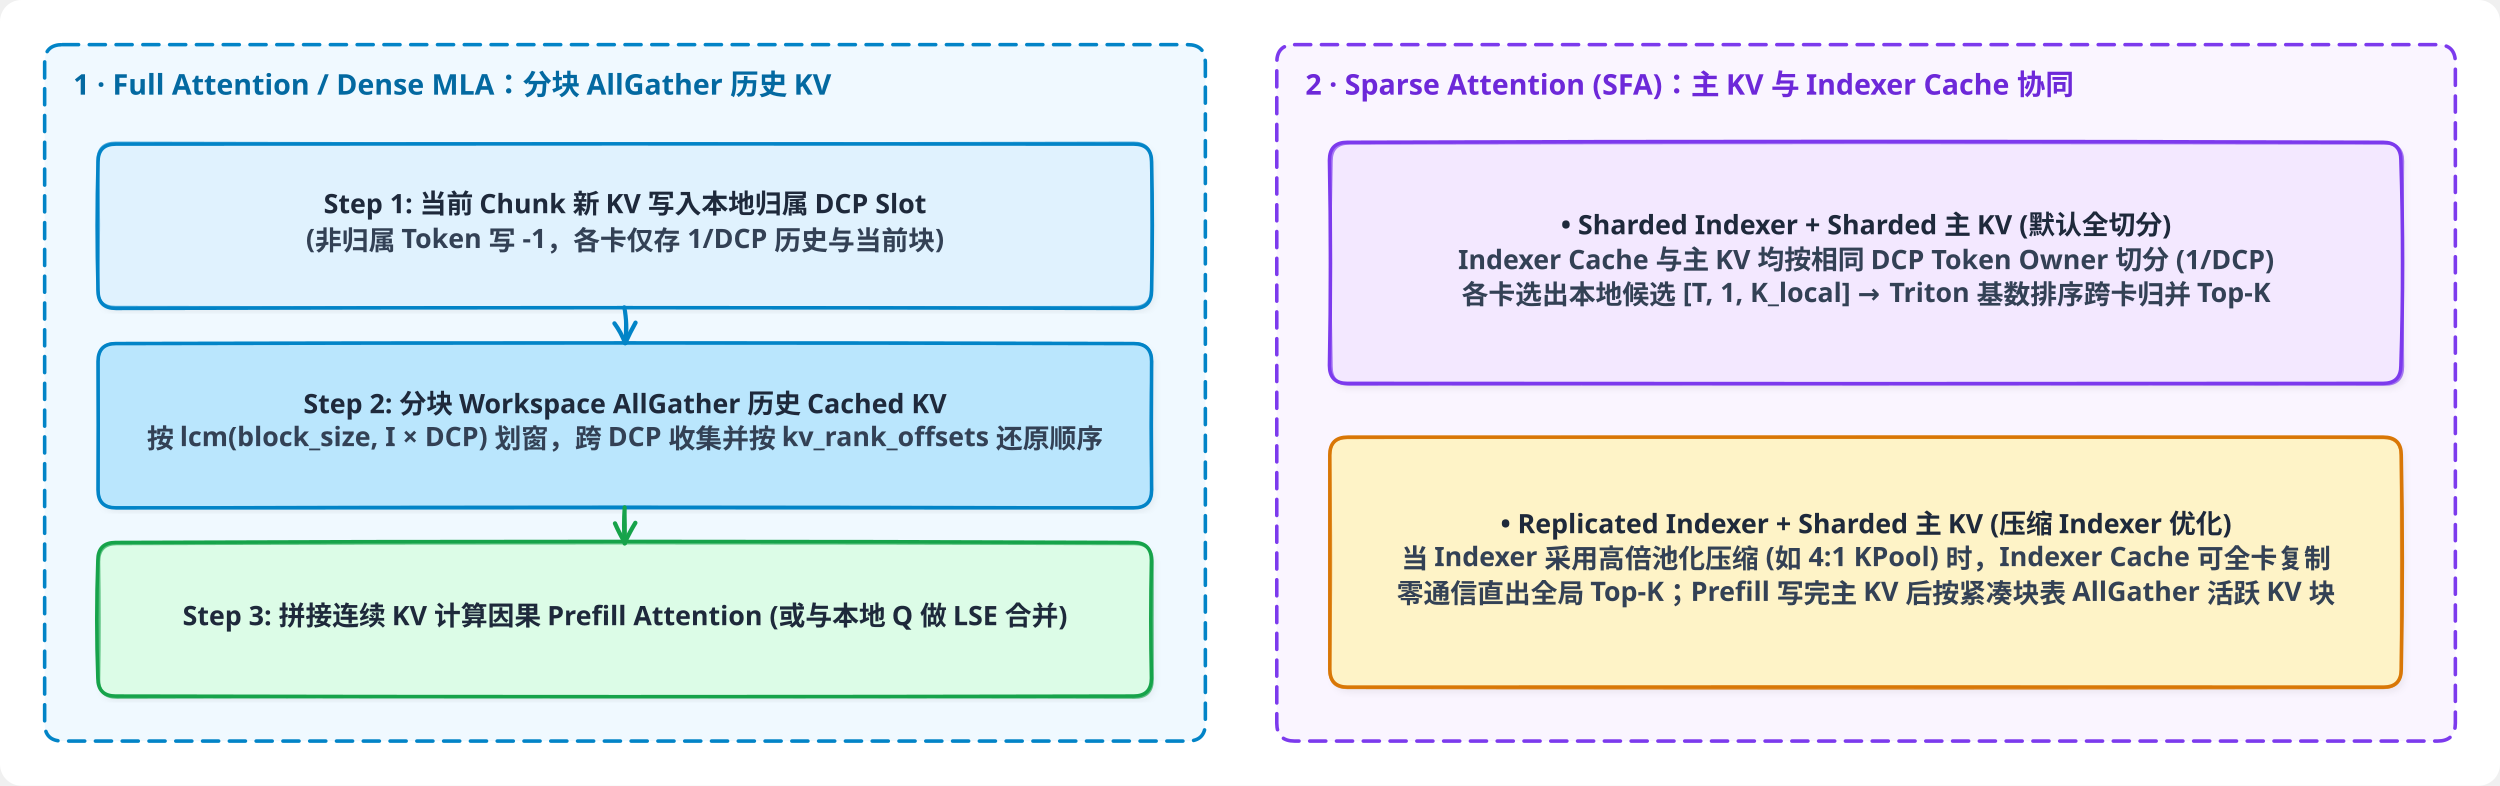
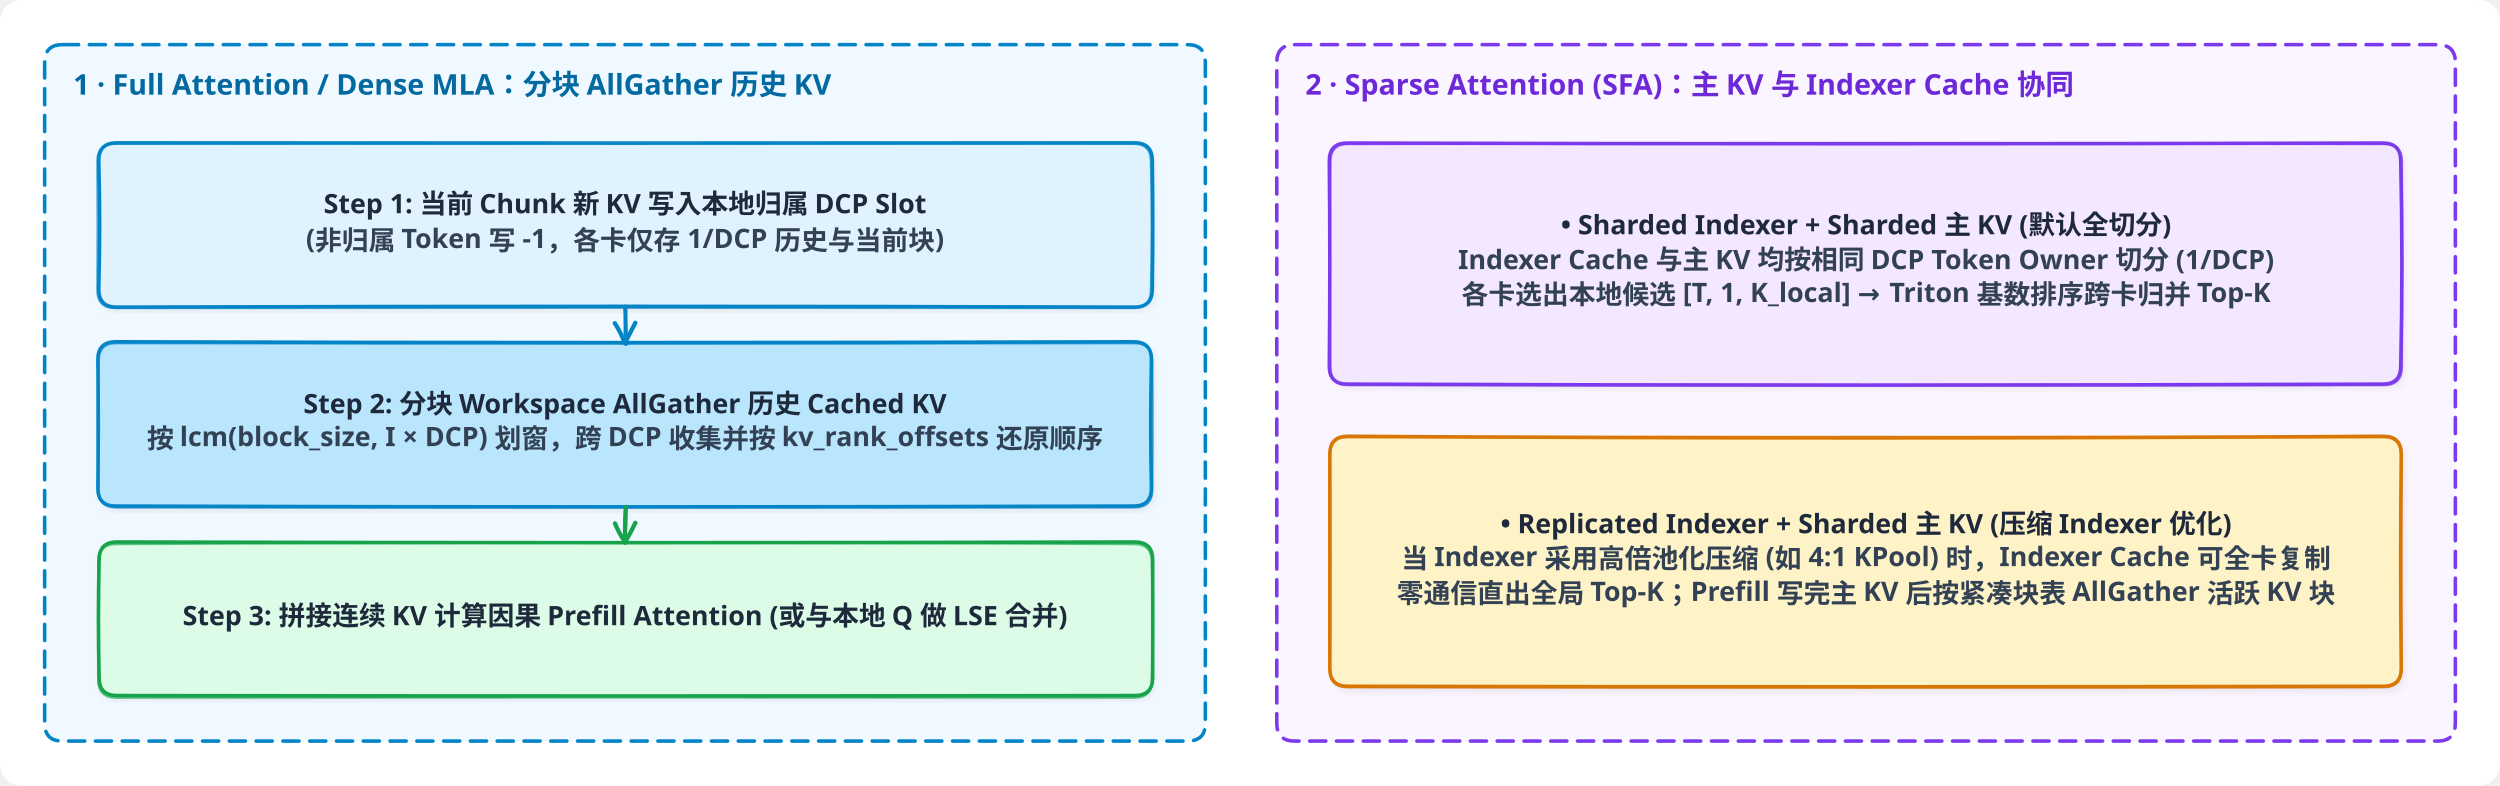
<svg xmlns="http://www.w3.org/2000/svg" viewBox="0 0 1400 440" width="1400" height="440" font-family="'Comic Sans MS', 'Segoe Print', 'Bradley Hand', 'Chalkboard SE', 'Microsoft YaHei', sans-serif">
  <defs>
    <filter id="paper-shadow" x="-2%" y="-2%" width="104%" height="106%">
      <feDropShadow dx="1.5" dy="2.5" stdDeviation="2" flood-color="#0f172a" flood-opacity="0.07" />
    </filter>
  </defs>
  <rect x="0" y="0" width="1400" height="440" fill="#ffffff" rx="12" />
  <path d="M 35.0 25 L 665.0 25 Q 675 25 675 35.0 L 675 405.0 Q 675 415 665.0 415 L 35.0 415 Q 25 415 25 405.0 L 25 35.0 Q 25 25 35.0 25 Z" fill="#f0f9ff" stroke="none" />
  <path d="M 35.0 25 L 665.0 25 Q 675 25 675 35.0 L 675 405.0 Q 675 415 665.0 415 L 35.0 415 Q 25 415 25 405.0 L 25 35.0 Q 25 25 35.0 25 Z" fill="none" stroke="#0284c7" stroke-width="2" stroke-linecap="round" stroke-linejoin="round" opacity="1" stroke-dasharray="9 6" />
  <path d="M 65.0 80 L 635.0 80 Q 645 80 645 90.0 L 645 162.0 Q 645 172 635.0 172 L 65.0 172 Q 55 172 55 162.0 L 55 90.0 Q 55 80 65.0 80 Z" fill="#e0f2fe" stroke="none" filter="url(#paper-shadow)" />
-   <path d="M 64.9 80.7 Q 350.0 80.4 634.9 80.7 Q 644.9 80.7 644.9 90.7 Q 645.7 126.0 644.9 162.7 Q 644.9 172.7 634.9 172.7 Q 350.0 171.9 64.9 172.7 Q 54.9 172.7 54.9 162.7 Q 53.9 126.0 54.9 90.7 Q 54.9 80.7 64.9 80.7" fill="none" stroke="#0284c7" stroke-width="2" stroke-linecap="round" stroke-linejoin="round" opacity="1" />
-   <path d="M 64.7 80.0 Q 350.0 80.8 634.7 80.0 Q 644.7 80.0 644.7 90.0 Q 645.2 126.0 644.7 162.0 Q 644.7 172.0 634.7 172.0 Q 350.0 172.5 64.7 172.0 Q 54.7 172.0 54.7 162.0 Q 55.9 126.0 54.7 90.0 Q 54.7 80.0 64.7 80.0" fill="none" stroke="#0284c7" stroke-width="1.5" stroke-linecap="round" stroke-linejoin="round" opacity="0.65" />
+   <path d="M 65.3 80.0 Q 350.0 80.3 635.3 80.0 Q 645.3 80.0 645.3 90.0 Q 645.8 126.0 645.3 162.0 Q 645.3 172.0 635.3 172.0 Q 350.0 171.1 65.3 172.0 Q 55.3 172.0 55.3 162.0 Q 56.3 126.0 55.3 90.0 Q 55.3 80.0 65.3 80.0" fill="none" stroke="#0284c7" stroke-width="2" stroke-linecap="round" stroke-linejoin="round" opacity="1" />
+   <path d="M 64.6 80.4 Q 350.0 79.8 634.6 80.4 Q 644.6 80.4 644.6 90.4 Q 645.5 126.0 644.6 162.4 Q 644.6 172.4 634.6 172.4 Q 350.0 172.1 64.6 172.4 Q 54.6 172.4 54.6 162.4 Q 54.9 126.0 54.6 90.4 Q 54.6 80.4 64.6 80.4" fill="none" stroke="#0284c7" stroke-width="1.5" stroke-linecap="round" stroke-linejoin="round" opacity="0.65" />
  <path d="M 65.0 192 L 635.0 192 Q 645 192 645 202.0 L 645 274.0 Q 645 284 635.0 284 L 65.0 284 Q 55 284 55 274.0 L 55 202.0 Q 55 192 65.0 192 Z" fill="#bae6fd" stroke="none" filter="url(#paper-shadow)" />
-   <path d="M 64.9 192.4 Q 350.0 191.7 634.9 192.4 Q 644.9 192.4 644.9 202.4 Q 644.6 238.0 644.9 274.4 Q 644.9 284.4 634.9 284.4 Q 350.0 284.2 64.9 284.4 Q 54.9 284.4 54.9 274.4 Q 55.1 238.0 54.9 202.4 Q 54.9 192.4 64.9 192.4" fill="none" stroke="#0284c7" stroke-width="2" stroke-linecap="round" stroke-linejoin="round" opacity="1" />
-   <path d="M 65.0 192.3 Q 350.0 191.6 635.0 192.3 Q 645.0 192.3 645.0 202.3 Q 644.0 238.0 645.0 274.3 Q 645.0 284.3 635.0 284.3 Q 350.0 283.1 65.0 284.3 Q 55.0 284.3 55.0 274.3 Q 55.0 238.0 55.0 202.3 Q 55.0 192.3 65.0 192.3" fill="none" stroke="#0284c7" stroke-width="1.5" stroke-linecap="round" stroke-linejoin="round" opacity="0.65" />
+   <path d="M 64.8 191.4 Q 350.0 192.3 634.8 191.4 Q 644.8 191.4 644.8 201.4 Q 644.0 238.0 644.8 273.4 Q 644.8 283.4 634.8 283.4 Q 350.0 284.3 64.8 283.4 Q 54.8 283.4 54.8 273.4 Q 55.3 238.0 54.8 201.4 Q 54.8 191.4 64.8 191.4" fill="none" stroke="#0284c7" stroke-width="2" stroke-linecap="round" stroke-linejoin="round" opacity="1" />
+   <path d="M 65.2 192.1 Q 350.0 192.6 635.2 192.1 Q 645.2 192.1 645.2 202.1 Q 645.6 238.0 645.2 274.1 Q 645.2 284.1 635.2 284.1 Q 350.0 283.9 65.2 284.1 Q 55.2 284.1 55.2 274.1 Q 54.2 238.0 55.2 202.1 Q 55.2 192.1 65.2 192.1" fill="none" stroke="#0284c7" stroke-width="1.5" stroke-linecap="round" stroke-linejoin="round" opacity="0.65" />
  <path d="M 65.0 304 L 635.0 304 Q 645 304 645 314.0 L 645 380.0 Q 645 390 635.0 390 L 65.0 390 Q 55 390 55 380.0 L 55 314.0 Q 55 304 65.0 304 Z" fill="#dcfce7" stroke="none" filter="url(#paper-shadow)" />
-   <path d="M 64.8 303.8 Q 350.0 302.6 634.8 303.8 Q 644.8 303.8 644.8 313.8 Q 644.1 347.0 644.8 379.8 Q 644.8 389.8 634.8 389.8 Q 350.0 390.5 64.8 389.8 Q 54.8 389.8 54.8 379.8 Q 53.6 347.0 54.8 313.8 Q 54.8 303.8 64.8 303.8" fill="none" stroke="#16a34a" stroke-width="2" stroke-linecap="round" stroke-linejoin="round" opacity="1" />
-   <path d="M 65.4 304.6 Q 350.0 303.7 635.4 304.6 Q 645.4 304.6 645.4 314.6 Q 645.3 347.0 645.4 380.6 Q 645.4 390.6 635.4 390.6 Q 350.0 389.7 65.4 390.6 Q 55.4 390.6 55.4 380.6 Q 55.9 347.0 55.4 314.6 Q 55.4 304.6 65.4 304.6" fill="none" stroke="#16a34a" stroke-width="1.5" stroke-linecap="round" stroke-linejoin="round" opacity="0.65" />
+   <path d="M 65.5 303.5 Q 350.0 304.3 635.5 303.5 Q 645.5 303.5 645.5 313.5 Q 645.6 347.0 645.5 379.5 Q 645.5 389.5 635.5 389.5 Q 350.0 390.0 65.5 389.5 Q 55.5 389.5 55.5 379.5 Q 54.8 347.0 55.5 313.5 Q 55.5 303.5 65.5 303.5" fill="none" stroke="#16a34a" stroke-width="2" stroke-linecap="round" stroke-linejoin="round" opacity="1" />
+   <path d="M 65.1 304.6 Q 350.0 303.1 635.1 304.6 Q 645.1 304.6 645.1 314.6 Q 645.7 347.0 645.1 380.6 Q 645.1 390.6 635.1 390.6 Q 350.0 390.3 65.1 390.6 Q 55.1 390.6 55.1 380.6 Q 54.8 347.0 55.1 314.6 Q 55.1 304.6 65.1 304.6" fill="none" stroke="#16a34a" stroke-width="1.5" stroke-linecap="round" stroke-linejoin="round" opacity="0.65" />
  <path d="M 725.0 25 L 1365.0 25 Q 1375 25 1375 35.0 L 1375 405.0 Q 1375 415 1365.0 415 L 725.0 415 Q 715 415 715 405.0 L 715 35.0 Q 715 25 725.0 25 Z" fill="#faf5ff" stroke="none" />
  <path d="M 725.0 25 L 1365.0 25 Q 1375 25 1375 35.0 L 1375 405.0 Q 1375 415 1365.0 415 L 725.0 415 Q 715 415 715 405.0 L 715 35.0 Q 715 25 725.0 25 Z" fill="none" stroke="#7c3aed" stroke-width="2" stroke-linecap="round" stroke-linejoin="round" opacity="1" stroke-dasharray="9 6" />
  <path d="M 755.0 80 L 1335.0 80 Q 1345 80 1345 90.0 L 1345 205.0 Q 1345 215 1335.0 215 L 755.0 215 Q 745 215 745 205.0 L 745 90.0 Q 745 80 755.0 80 Z" fill="#f3e8ff" stroke="none" filter="url(#paper-shadow)" />
-   <path d="M 754.5 79.7 Q 1045.0 78.7 1334.5 79.7 Q 1344.5 79.7 1344.5 89.7 Q 1346.4 147.5 1344.5 204.7 Q 1344.5 214.7 1334.5 214.7 Q 1045.0 215.0 754.5 214.7 Q 744.5 214.7 744.5 204.7 Q 745.6 147.5 744.5 89.7 Q 744.5 79.7 754.5 79.7" fill="none" stroke="#7c3aed" stroke-width="2" stroke-linecap="round" stroke-linejoin="round" opacity="1" />
-   <path d="M 755.6 80.3 Q 1045.0 79.7 1335.6 80.3 Q 1345.6 80.3 1345.6 90.3 Q 1344.9 147.5 1345.6 205.3 Q 1345.6 215.3 1335.6 215.3 Q 1045.0 214.8 755.6 215.3 Q 745.6 215.3 745.6 205.3 Q 744.3 147.5 745.6 90.3 Q 745.6 80.3 755.6 80.3" fill="none" stroke="#7c3aed" stroke-width="1.5" stroke-linecap="round" stroke-linejoin="round" opacity="0.65" />
+   <path d="M 754.4 80.1 Q 1045.0 80.9 1334.4 80.1 Q 1344.4 80.1 1344.4 90.1 Q 1345.7 147.5 1344.4 205.1 Q 1344.4 215.1 1334.4 215.1 Q 1045.0 216.2 754.4 215.1 Q 744.4 215.1 744.4 205.1 Q 745.0 147.5 744.4 90.1 Q 744.4 80.1 754.4 80.1" fill="none" stroke="#7c3aed" stroke-width="2" stroke-linecap="round" stroke-linejoin="round" opacity="1" />
+   <path d="M 755.0 80.6 Q 1045.0 79.8 1335.0 80.6 Q 1345.0 80.6 1345.0 90.6 Q 1345.3 147.5 1345.0 205.6 Q 1345.0 215.6 1335.0 215.6 Q 1045.0 215.9 755.0 215.6 Q 745.0 215.6 745.0 205.6 Q 744.1 147.5 745.0 90.6 Q 745.0 80.6 755.0 80.6" fill="none" stroke="#7c3aed" stroke-width="1.5" stroke-linecap="round" stroke-linejoin="round" opacity="0.65" />
  <path d="M 755.0 245 L 1335.0 245 Q 1345 245 1345 255.0 L 1345 375.0 Q 1345 385 1335.0 385 L 755.0 385 Q 745 385 745 375.0 L 745 255.0 Q 745 245 755.0 245 Z" fill="#fef3c7" stroke="none" filter="url(#paper-shadow)" />
-   <path d="M 754.7 244.8 Q 1045.0 244.8 1334.7 244.8 Q 1344.7 244.8 1344.7 254.8 Q 1345.9 315.0 1344.7 374.8 Q 1344.7 384.8 1334.7 384.8 Q 1045.0 384.6 754.7 384.8 Q 744.7 384.8 744.7 374.8 Q 744.7 315.0 744.7 254.8 Q 744.7 244.8 754.7 244.8" fill="none" stroke="#d97706" stroke-width="2" stroke-linecap="round" stroke-linejoin="round" opacity="1" />
-   <path d="M 754.6 245.2 Q 1045.0 244.2 1334.6 245.2 Q 1344.6 245.2 1344.6 255.2 Q 1344.8 315.0 1344.6 375.2 Q 1344.6 385.2 1334.6 385.2 Q 1045.0 386.0 754.6 385.2 Q 744.6 385.2 744.6 375.2 Q 746.0 315.0 744.6 255.2 Q 744.6 245.2 754.6 245.2" fill="none" stroke="#d97706" stroke-width="1.5" stroke-linecap="round" stroke-linejoin="round" opacity="0.65" />
-   <path d="M 349.6 172.1 Q 351.4 180.9 350.4 192.0" fill="none" stroke="#0284c7" stroke-width="2.3" stroke-linecap="round" />
-   <path d="M 349.8 172.3 Q 350.5 182.1 349.8 191.8" fill="none" stroke="#0284c7" stroke-width="1.4" stroke-linecap="round" />
-   <path d="M 350.1 192.2 Q 352.8 186.2 355.9 180.7" fill="none" stroke="#0284c7" stroke-width="2.4" stroke-linecap="round" />
-   <path d="M 350.1 192.1 Q 347.7 186.0 344.1 181.1" fill="none" stroke="#0284c7" stroke-width="2.4" stroke-linecap="round" />
-   <path d="M 349.8 284.1 Q 349.1 294.2 349.8 304.4" fill="none" stroke="#16a34a" stroke-width="2.3" stroke-linecap="round" />
-   <path d="M 349.9 284.0 Q 350.6 293.6 350.2 304.0" fill="none" stroke="#16a34a" stroke-width="1.4" stroke-linecap="round" />
-   <path d="M 349.9 303.9 Q 352.5 298.2 355.8 292.8" fill="none" stroke="#16a34a" stroke-width="2.4" stroke-linecap="round" />
-   <path d="M 350.0 304.0 Q 346.8 298.6 344.4 293.1" fill="none" stroke="#16a34a" stroke-width="2.4" stroke-linecap="round" />
+   <path d="M 754.7 244.3 Q 1045.0 246.2 1334.7 244.3 Q 1344.7 244.3 1344.7 254.3 Q 1344.0 315.0 1344.7 374.3 Q 1344.7 384.3 1334.7 384.3 Q 1045.0 384.9 754.7 384.3 Q 744.7 384.3 744.7 374.3 Q 744.7 315.0 744.7 254.3 Q 744.7 244.3 754.7 244.3" fill="none" stroke="#d97706" stroke-width="2" stroke-linecap="round" stroke-linejoin="round" opacity="1" />
+   <path d="M 754.7 244.8 Q 1045.0 244.6 1334.7 244.8 Q 1344.7 244.8 1344.7 254.8 Q 1344.6 315.0 1344.7 374.8 Q 1344.7 384.8 1334.7 384.8 Q 1045.0 385.2 754.7 384.8 Q 744.7 384.8 744.7 374.8 Q 745.3 315.0 744.7 254.8 Q 744.7 244.8 754.7 244.8" fill="none" stroke="#d97706" stroke-width="1.5" stroke-linecap="round" stroke-linejoin="round" opacity="0.65" />
+   <path d="M 350.2 171.7 Q 350.3 183.4 350.5 192.6" fill="none" stroke="#0284c7" stroke-width="2.3" stroke-linecap="round" />
+   <path d="M 350.0 172.0 Q 350.5 181.1 349.7 191.7" fill="none" stroke="#0284c7" stroke-width="1.4" stroke-linecap="round" />
+   <path d="M 350.1 191.8 Q 352.9 186.3 355.8 180.8" fill="none" stroke="#0284c7" stroke-width="2.4" stroke-linecap="round" />
+   <path d="M 349.9 192.1 Q 347.6 186.1 344.3 181.0" fill="none" stroke="#0284c7" stroke-width="2.4" stroke-linecap="round" />
+   <path d="M 350.5 283.8 Q 350.4 293.6 349.8 303.4" fill="none" stroke="#16a34a" stroke-width="2.3" stroke-linecap="round" />
+   <path d="M 350.1 283.7 Q 349.2 293.2 349.7 304.1" fill="none" stroke="#16a34a" stroke-width="1.4" stroke-linecap="round" />
+   <path d="M 349.9 303.9 Q 353.0 298.7 355.8 292.8" fill="none" stroke="#16a34a" stroke-width="2.4" stroke-linecap="round" />
+   <path d="M 350.2 303.8 Q 346.6 298.6 344.4 293.1" fill="none" stroke="#16a34a" stroke-width="2.4" stroke-linecap="round" />
  <text x="41.0" y="53.0" font-size="16" font-weight="700" fill="#0369a1" text-anchor="start">1 · Full Attention / Dense MLA：分块 AllGather 历史 KV</text>
  <text x="350.0" y="119.4" font-size="15" font-weight="700" fill="#1e293b" text-anchor="middle">Step 1: 当前 Chunk 新 KV 写入本地归属 DCP Slot</text>
  <text x="350.0" y="138.9" font-size="15" font-weight="600" fill="#334155" text-anchor="middle">(非归属 Token 写 -1，各卡仅存 1/DCP 历史与当前块)</text>
  <text x="350.0" y="231.4" font-size="15" font-weight="700" fill="#1e293b" text-anchor="middle">Step 2: 分块 Workspace AllGather 历史 Cached KV</text>
  <text x="350.0" y="250.9" font-size="15" font-weight="600" fill="#334155" text-anchor="middle">按 lcm(block_size, I × DCP) 划窗，跨 DCP 收集并按 kv_rank_offsets 还原顺序</text>
  <text x="350.0" y="350.1" font-size="15" font-weight="700" fill="#1e293b" text-anchor="middle">Step 3: 拼接连续 KV 计算因果 Prefill Attention (或与本地 Q 做 LSE 合并)</text>
  <text x="731.0" y="53.0" font-size="16" font-weight="700" fill="#6d28d9" text-anchor="start">2 · Sparse Attention (SFA)：主 KV 与 Indexer Cache 协同</text>
  <text x="1045.0" y="131.2" font-size="15" font-weight="700" fill="#1e293b" text-anchor="middle">• Sharded Indexer + Sharded 主 KV (默认全切分)</text>
  <text x="1045.0" y="150.7" font-size="15" font-weight="600" fill="#334155" text-anchor="middle">  Indexer Cache 与主 KV 均按相同 DCP Token Owner 切分 (1/DCP)</text>
  <text x="1045.0" y="170.2" font-size="15" font-weight="600" fill="#334155" text-anchor="middle">  各卡选出本地候选 [T, 1, K_local] → Triton 基数排序跨卡归并 Top-K</text>
  <text x="1045.0" y="298.6" font-size="15" font-weight="700" fill="#1e293b" text-anchor="middle">• Replicated Indexer + Sharded 主 KV (压缩 Indexer 优化)</text>
  <text x="1045.0" y="318.1" font-size="15" font-weight="600" fill="#334155" text-anchor="middle">  当 Indexer 采用高倍池化压缩 (如 4:1 KPool) 时，Indexer Cache 可全卡复制</text>
  <text x="1045.0" y="337.6" font-size="15" font-weight="600" fill="#334155" text-anchor="middle">  零通信直出全局 Top-K；Prefill 写完主 KV 后按紧凑块表 AllGather 活跃 KV 块</text>
</svg>
